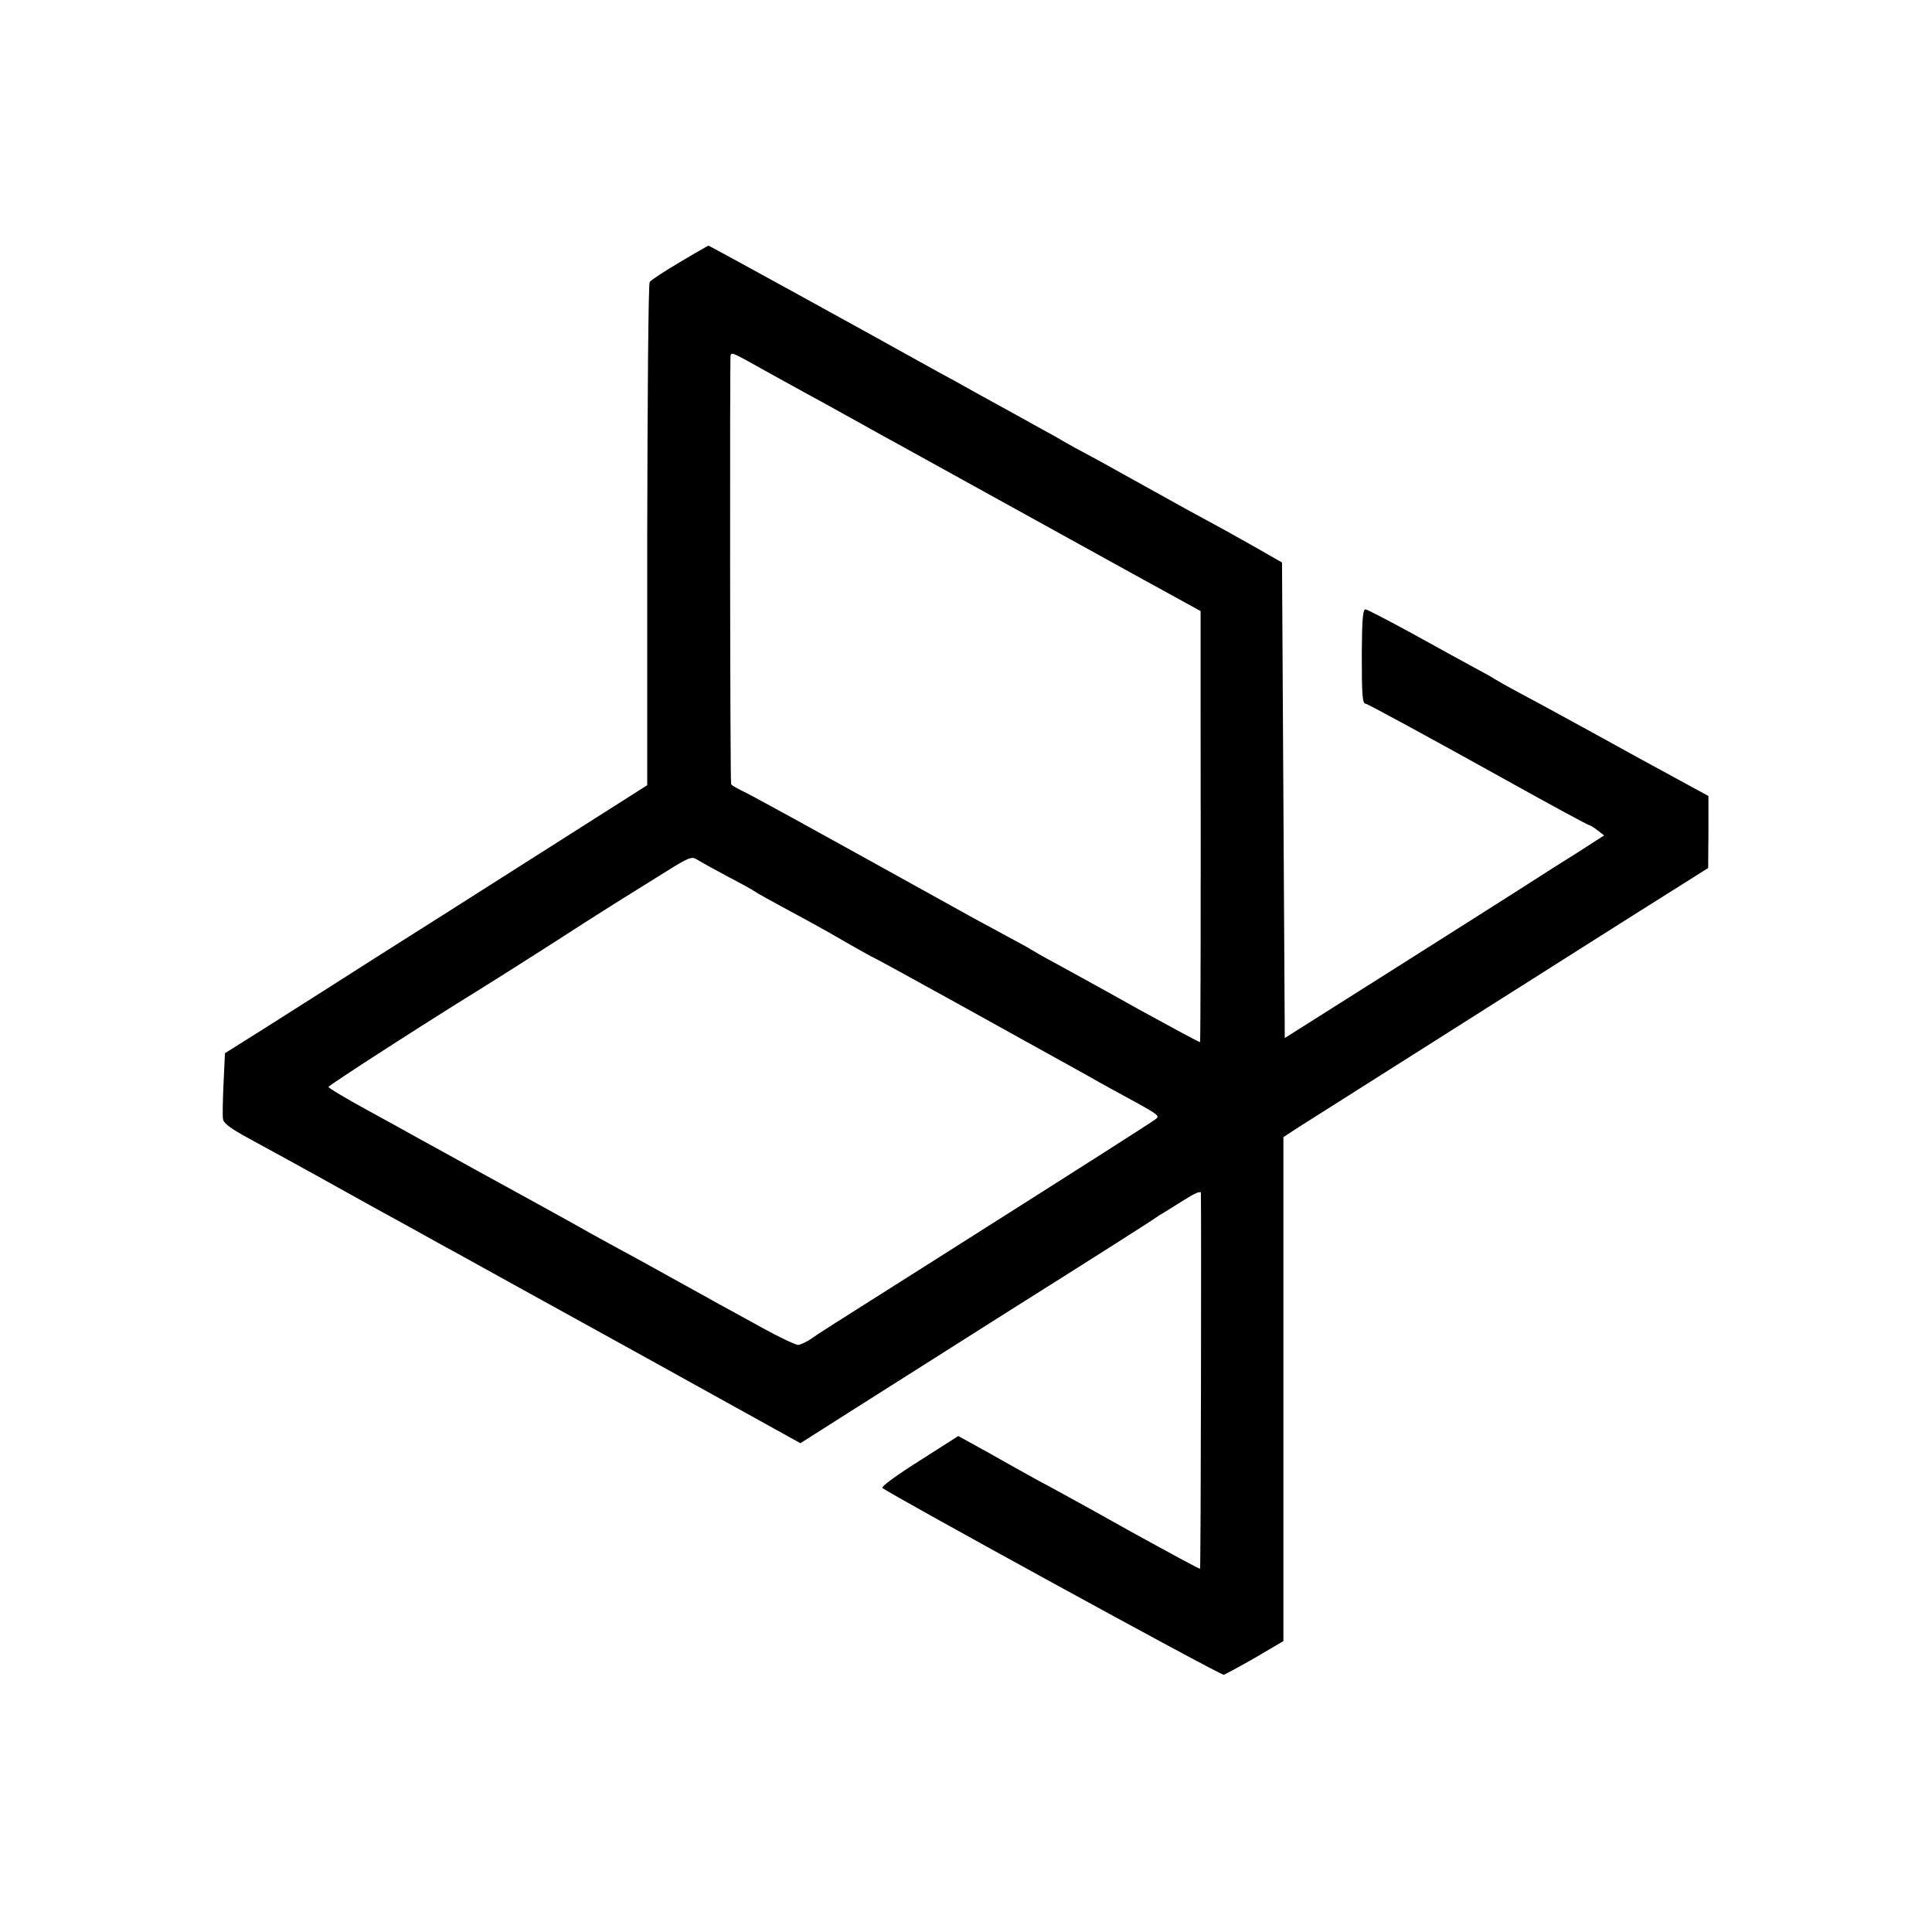
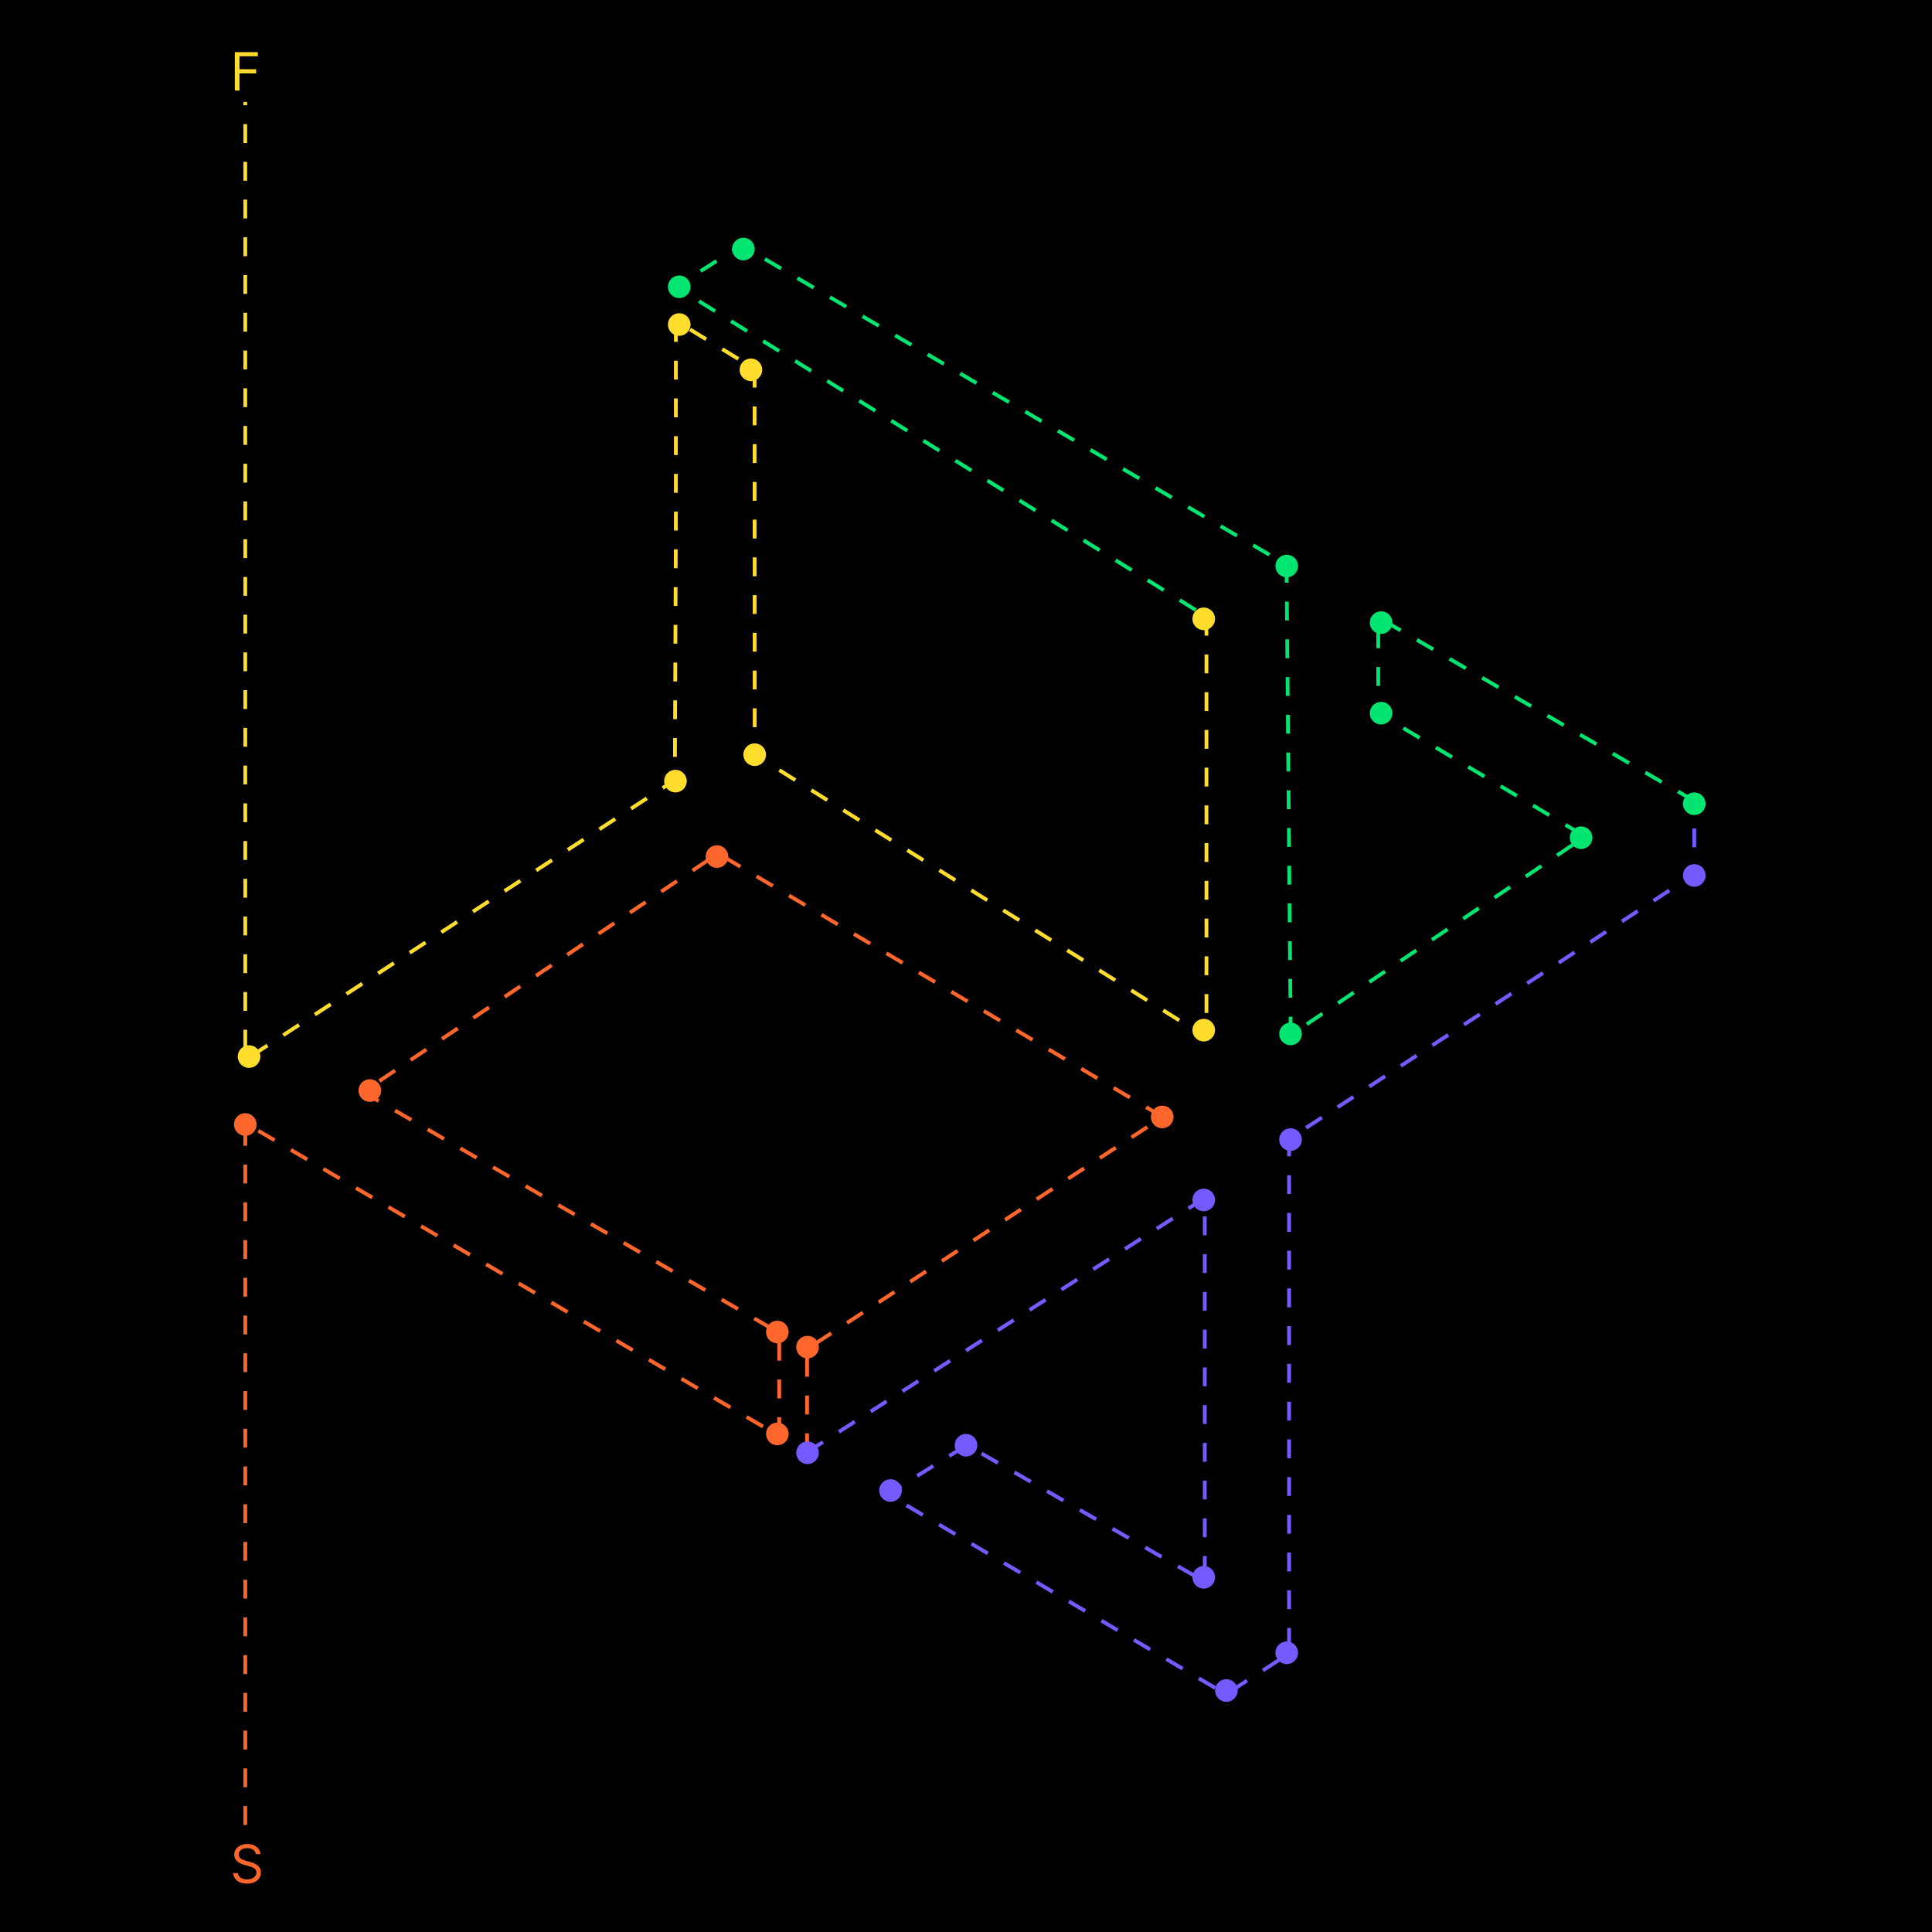
- <svg xmlns="http://www.w3.org/2000/svg" width="933.333" height="933.333" viewBox="0 0 700 700">
-   <path d="M246.3 95c-5.6 3.3-10.5 6.5-10.9 7.2-.5.7-.8 42-.9 91.8v90.5L216.4 296c-9.9 6.3-34 21.6-53.5 34-19.5 12.3-39.4 25-44.4 28.2-4.9 3.1-15.3 9.7-23 14.6l-14 8.8-.5 10.9c-.3 6.1-.4 11.9-.2 13 .2 1.5 3.1 3.6 9.4 7 11.3 6.2 18.9 10.3 24.8 13.6 2.5 1.4 11.7 6.5 20.5 11.4 8.8 4.8 18 9.9 20.5 11.3s7 3.9 10 5.5c3 1.7 32.2 17.8 64.8 35.8l59.2 32.8 20-12.7c28.9-18.3 42.9-27.2 56.5-35.8 26.4-16.6 51.1-32.3 52.1-33.1.5-.4 1.9-1.3 3-1.9 1-.6 4.5-2.8 7.7-4.8 3.5-2.2 5.7-3.2 5.8-2.4.2 4.5 0 136-.3 136.2-.1.2-11.5-6-25.3-13.6-13.7-7.7-28.6-15.9-33-18.2-4.4-2.4-12.8-7.1-18.6-10.4l-10.7-5.9-14.1 9c-7.8 4.9-13.9 9.3-13.4 9.8 2 1.9 122.6 68 123.7 67.7.6-.2 5.8-3 11.4-6.2l10.2-6V412l5.2-3.4c27.2-17.2 96.1-60.9 119.5-75.7l29.2-18.4.1-13v-13.1l-23.7-12.9c-13-7.2-26.4-14.5-29.7-16.3-3.4-1.9-9.9-5.4-14.6-7.9s-8.9-4.9-9.5-5.3c-.5-.4-3.9-2.3-7.5-4.2-3.6-2-13.6-7.4-22.2-12.2-8.6-4.7-16.3-8.7-17-8.8-1-.2-1.3 3.2-1.4 15.7 0 15.9.2 18.5 1.5 18.5.6 0 26.1 13.9 49.1 26.7 17.8 9.9 31.4 17.3 31.9 17.3.3 0 1.7.9 3 1.9l2.3 1.8-9.8 6.3c-5.5 3.4-11.7 7.4-13.9 8.8s-5.6 3.6-7.5 4.8-21.7 13.8-44 27.9l-40.5 25.6-.5-86.2-.5-86.1-10.5-6c-5.8-3.3-14.3-8-19-10.5s-14.1-7.8-21-11.6-15.4-8.6-19-10.5-7.8-4.2-9.5-5.2c-1.6-1-5.2-3-8-4.5-2.7-1.5-6.8-3.8-9-5s-8.5-4.7-14-7.7c-5.5-3.1-12-6.7-14.5-8-31.6-17.6-83-45.8-83.3-45.8-.1 0-4.9 2.7-10.4 6m33.4 40.7c7.6 4.2 16.3 9 19.3 10.6 3 1.7 8.9 4.9 13 7.2s10 5.6 13 7.2c6 3.3 48.5 26.8 59 32.6 3.6 2 16.5 9.1 28.8 15.9l22.2 12.2V256c.1 70.3 0 121.3-.2 121.6-.2.1-10.2-5.3-22.4-12-12.1-6.8-25.6-14.2-30-16.6-4.3-2.3-8.3-4.6-8.9-5-.5-.4-4.4-2.5-8.5-4.7s-9.5-5.2-12-6.5c-65.8-36.5-81.3-45-84.4-46.4-2-1-3.7-2-3.7-2.3-.4-1.5-.5-154.7-.2-155.4.6-1.1.3-1.2 15 7m-16.2 181.8c5 2.6 9.5 5.1 10 5.5 1 .7 2.7 1.7 19 10.5 3.9 2.1 10.8 6 15.4 8.7 4.6 2.6 8.5 4.8 8.7 4.8s14.4 7.8 31.6 17.3c17.2 9.6 33.8 18.7 36.8 20.4s7.1 3.9 9 5 6.2 3.5 9.5 5.3c17.3 9.4 17 9.2 14.9 10.7-1.9 1.4-21.3 13.8-78.9 50.3-41.4 26.2-42.7 27-45.8 29.2-1.5 1-3.6 2-4.5 2.1-.9 0-6.9-2.8-13.2-6.3s-13.3-7.3-15.5-8.5-6.2-3.5-9-5c-2.7-1.5-11.5-6.4-19.5-10.8-8-4.3-16.3-8.9-18.5-10.1-2.2-1.3-13.2-7.4-24.5-13.6s-23-12.6-26-14.3-8-4.4-11.1-6.1c-3-1.7-11.7-6.5-19.2-10.6s-13.7-7.8-13.7-8.2c0-.5 35.3-23.3 54-34.8 5.5-3.4 28.7-18.1 38.5-24.5 8-5.1 12.7-8.1 29.8-18.7 8.2-5.1 9.3-5.6 11.2-4.4 1.1.7 6.1 3.5 11 6.1" />
+ <svg xmlns="http://www.w3.org/2000/svg" width="512" height="512" viewBox="0 0 512 512" fill="none">
+   <rect width="512" height="512" fill="black" />
+   <path d="M319.722 163.438V274.916L200 200L199.976 97.757L179.105 85V141.444L178.843 206.731L65 280.885V27" stroke="#FFDD2D" stroke-dasharray="5 5" />
+   <path d="M449 212.265L365.243 163.624V189L420.055 221.683L342.056 274.293L340.943 149.673L196.464 65L179.105 76L319.722 163.438" stroke="#02E570" stroke-dasharray="5 5" />
+   <path d="M213.877 384.843L319.282 317.469V419.167L256.223 382.945L235.263 395.985L324.862 449L341.616 438.206V301.836L449 231.652V212.5" stroke="#775AFF" stroke-dasharray="5 5" />
+   <path d="M213.877 384.843V357.5L308.135 296.011L190.279 226.175L96.213 289.39L206.5 353.23V380.572L65 297.634V484.5" stroke="#FF662C" stroke-dasharray="5 5" />
+   <circle cx="256" cy="383" r="3" fill="#775AFF" />
+   <circle cx="236" cy="395" r="3" fill="#775AFF" />
+   <circle cx="325" cy="448" r="3" fill="#775AFF" />
+   <circle cx="319" cy="418" r="3" fill="#775AFF" />
+   <circle cx="341" cy="438" r="3" fill="#775AFF" />
+   <circle cx="342" cy="302" r="3" fill="#775AFF" />
+   <circle cx="449" cy="232" r="3" fill="#775AFF" />
+   <circle cx="449" cy="213" r="3" fill="#02E570" />
+   <circle cx="366" cy="165" r="3" fill="#02E570" />
+   <circle cx="366" cy="189" r="3" fill="#02E570" />
+   <circle cx="419" cy="222" r="3" fill="#02E570" />
+   <circle cx="342" cy="274" r="3" fill="#02E570" />
+   <circle cx="319" cy="318" r="3" fill="#775AFF" />
+   <circle cx="214" cy="385" r="3" fill="#775AFF" />
+   <circle cx="214" cy="357" r="3" fill="#FF662C" />
+   <circle cx="308" cy="296" r="3" fill="#FF662C" />
+   <circle cx="190" cy="227" r="3" fill="#FF662C" />
+   <circle cx="98" cy="289" r="3" fill="#FF662C" />
+   <circle cx="206" cy="353" r="3" fill="#FF662C" />
+   <circle cx="206" cy="380" r="3" fill="#FF662C" />
+   <circle cx="65" cy="298" r="3" fill="#FF662C" />
+   <circle cx="66" cy="280" r="3" fill="#FFDD2D" />
+   <circle cx="179" cy="207" r="3" fill="#FFDD2D" />
+   <circle cx="180" cy="86" r="3" fill="#FFDD2D" />
+   <circle cx="199" cy="98" r="3" fill="#FFDD2D" />
+   <circle cx="200" cy="200" r="3" fill="#FFDD2D" />
+   <circle cx="319" cy="273" r="3" fill="#FFDD2D" />
+   <circle cx="319" cy="164" r="3" fill="#FFDD2D" />
+   <circle cx="180" cy="76" r="3" fill="#02E570" />
+   <circle cx="197" cy="66" r="3" fill="#02E570" />
+   <circle cx="341" cy="150" r="3" fill="#02E570" />
+   <path d="M67.801 491.364C67.742 490.86 67.499 490.469 67.075 490.19C66.651 489.912 66.131 489.773 65.514 489.773C65.063 489.773 64.669 489.846 64.331 489.991C63.996 490.137 63.734 490.338 63.545 490.593C63.36 490.848 63.267 491.138 63.267 491.463C63.267 491.735 63.332 491.969 63.461 492.164C63.593 492.356 63.763 492.517 63.968 492.646C64.174 492.772 64.389 492.877 64.614 492.96C64.84 493.039 65.047 493.104 65.236 493.153L66.27 493.432C66.535 493.501 66.83 493.598 67.155 493.72C67.483 493.843 67.796 494.01 68.094 494.222C68.396 494.431 68.645 494.7 68.84 495.028C69.036 495.356 69.133 495.759 69.133 496.236C69.133 496.786 68.989 497.283 68.701 497.727C68.416 498.171 67.998 498.524 67.448 498.786C66.901 499.048 66.237 499.179 65.454 499.179C64.725 499.179 64.094 499.061 63.56 498.826C63.03 498.591 62.612 498.263 62.307 497.842C62.006 497.421 61.835 496.932 61.795 496.375H63.068C63.101 496.759 63.231 497.078 63.456 497.33C63.685 497.578 63.973 497.764 64.321 497.886C64.672 498.006 65.05 498.065 65.454 498.065C65.925 498.065 66.348 497.989 66.722 497.837C67.097 497.681 67.394 497.465 67.612 497.19C67.831 496.912 67.94 496.587 67.94 496.216C67.94 495.878 67.846 495.603 67.657 495.391C67.468 495.179 67.219 495.006 66.911 494.874C66.603 494.741 66.27 494.625 65.912 494.526L64.659 494.168C63.864 493.939 63.234 493.612 62.77 493.188C62.306 492.764 62.074 492.209 62.074 491.523C62.074 490.953 62.228 490.455 62.536 490.031C62.848 489.604 63.265 489.272 63.789 489.037C64.316 488.798 64.904 488.679 65.554 488.679C66.21 488.679 66.794 488.797 67.304 489.032C67.814 489.264 68.219 489.582 68.517 489.987C68.819 490.391 68.978 490.85 68.994 491.364H67.801Z" fill="#FF662C" />
+   <path d="M62.233 24V13.818H68.338V14.912H63.466V18.352H67.881V19.446H63.466V24H62.233Z" fill="#FFDD2D" />
</svg>
